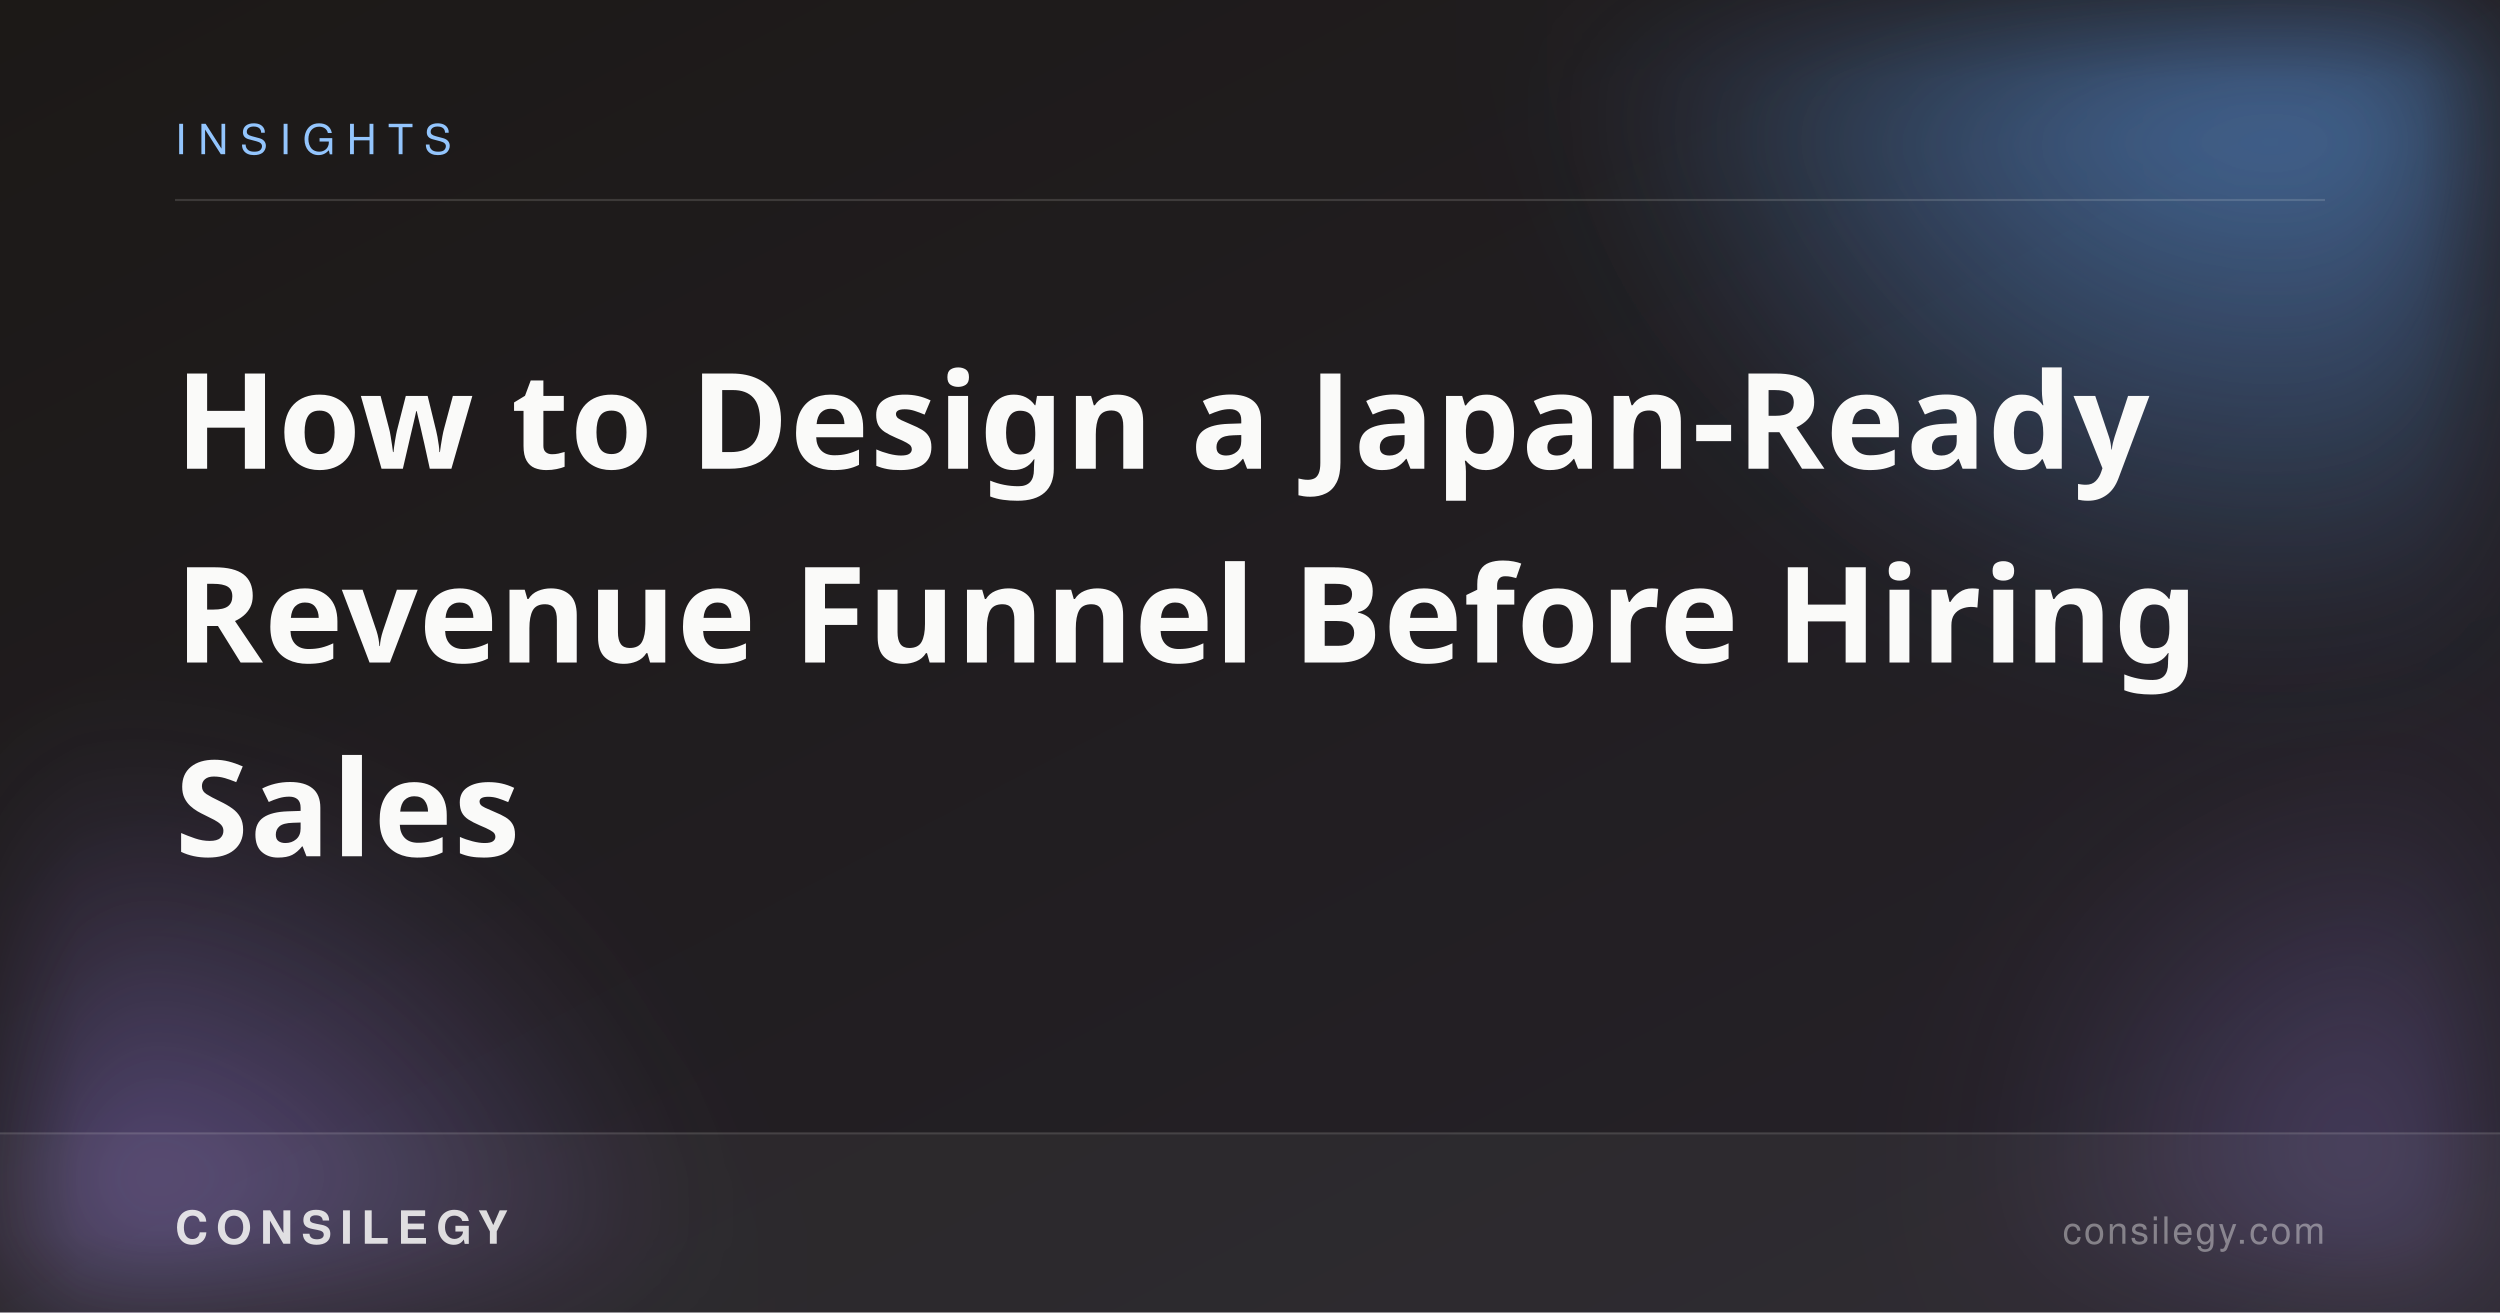
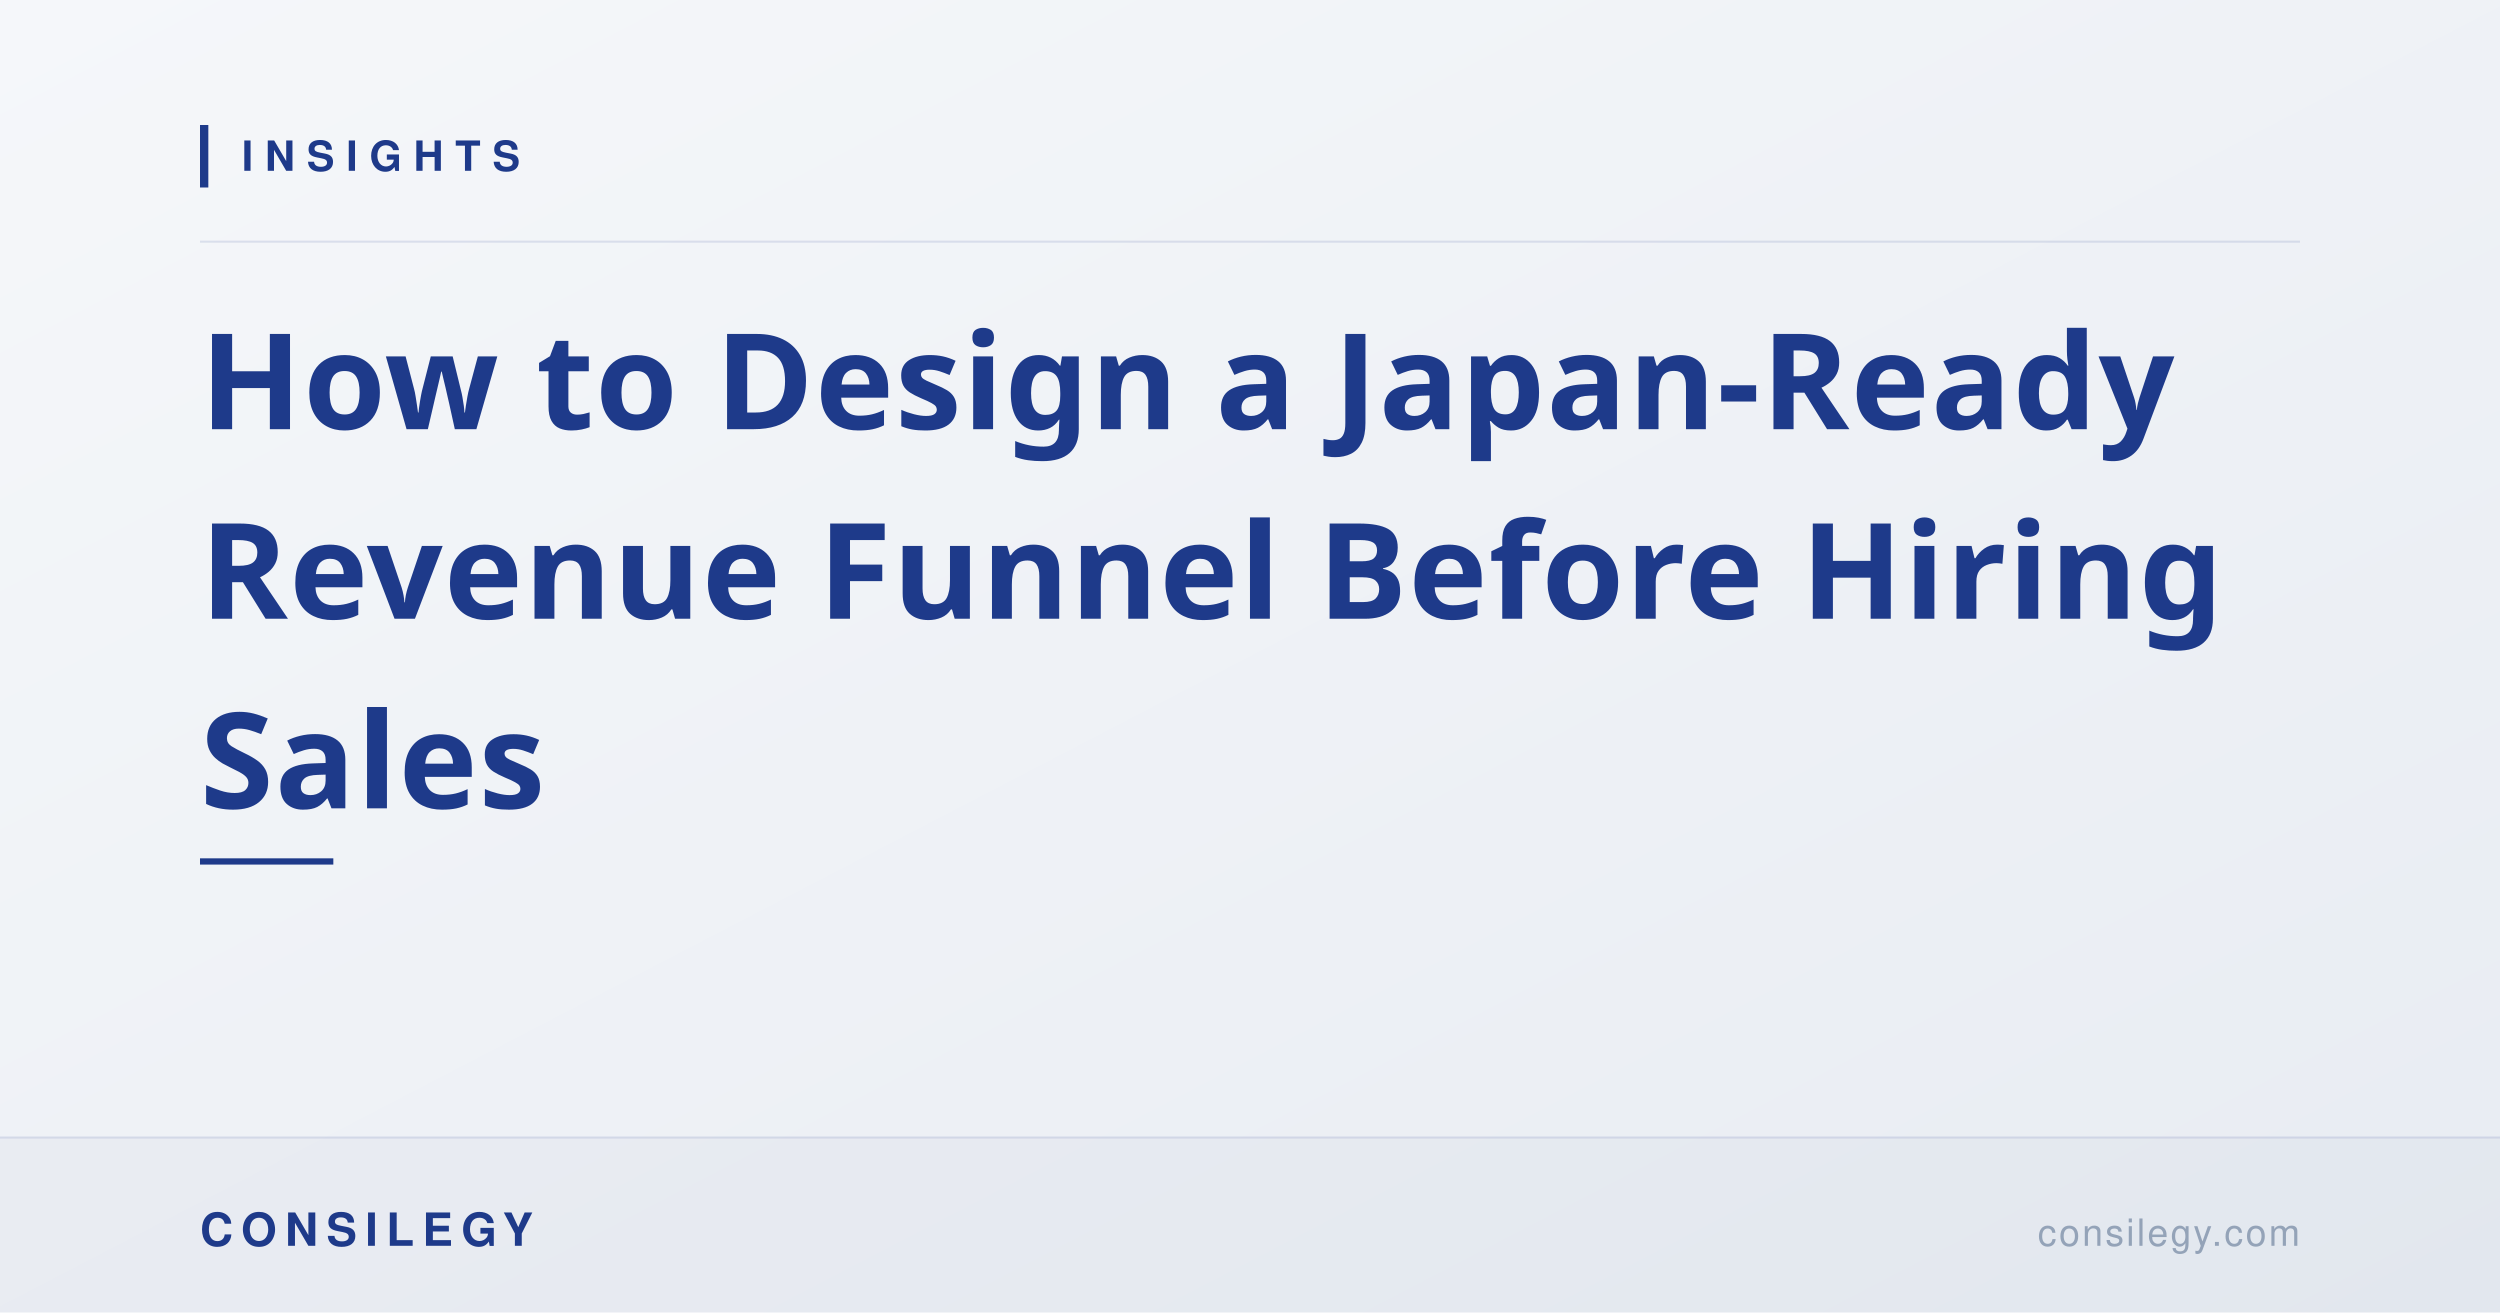
<svg xmlns="http://www.w3.org/2000/svg" viewBox="0 0 1200 630" width="1200" height="630">
  <defs>
    <linearGradient id="bg" x1="0%" y1="0%" x2="100%" y2="100%">
-       <stop offset="0%" stop-color="#1C1917" />
-       <stop offset="100%" stop-color="#26222A" />
+       <stop offset="0%" stop-color="#F5F7FA" />
+       <stop offset="100%" stop-color="#E8ECF2" />
    </linearGradient>
-     <radialGradient id="orbBlue" cx="50%" cy="50%" r="50%">
-       <stop offset="0%" stop-color="#60A5FA" stop-opacity="0.68" />
-       <stop offset="100%" stop-color="#60A5FA" stop-opacity="0" />
-     </radialGradient>
-     <radialGradient id="orbViolet" cx="50%" cy="50%" r="50%">
-       <stop offset="0%" stop-color="#A78BFA" stop-opacity="0.58" />
-       <stop offset="100%" stop-color="#A78BFA" stop-opacity="0" />
-     </radialGradient>
-     <filter id="soften" x="-50%" y="-50%" width="200%" height="200%">
-       <feGaussianBlur stdDeviation="40" />
-     </filter>
  </defs>
  <rect width="1200" height="630" fill="url(#bg)" />
-   <circle cx="1090" cy="-20" r="340" fill="url(#orbBlue)" filter="url(#soften)" />
-   <circle cx="40" cy="660" r="300" fill="url(#orbViolet)" filter="url(#soften)" />
-   <circle cx="1150" cy="560" r="200" fill="url(#orbViolet)" filter="url(#soften)" opacity="0.5" />
-   <line x1="84" y1="96" x2="1116" y2="96" stroke="#FAFAF9" stroke-opacity="0.14" stroke-width="1" />
-   <text x="84" y="74" font-family="'Helvetica Neue',Helvetica,Arial,sans-serif" font-size="20" font-weight="500" fill="#93C5FD" letter-spacing="0.28em">INSIGHTS</text>
-   <text x="84" y="225" font-family="'Hiragino Sans','Hiragino Kaku Gothic ProN',system-ui,sans-serif" font-size="64" font-weight="600" fill="#FAFAF9" letter-spacing="0.01em">How to Design a Japan-Ready</text>
-   <text x="84" y="318" font-family="'Hiragino Sans','Hiragino Kaku Gothic ProN',system-ui,sans-serif" font-size="64" font-weight="600" fill="#FAFAF9" letter-spacing="0.01em">Revenue Funnel Before Hiring</text>
-   <text x="84" y="411" font-family="'Hiragino Sans','Hiragino Kaku Gothic ProN',system-ui,sans-serif" font-size="64" font-weight="600" fill="#FAFAF9" letter-spacing="0.01em">Sales</text>
-   <rect x="0" y="544" width="1200" height="86" fill="#FAFAF9" fill-opacity="0.045" />
-   <line x1="0" y1="544" x2="1200" y2="544" stroke="#FAFAF9" stroke-opacity="0.14" stroke-width="1" />
-   <text x="84" y="597" font-family="'Helvetica Neue',Helvetica,Arial,sans-serif" font-size="22" font-weight="600" fill="#FAFAF9" fill-opacity="0.85" letter-spacing="0.18em">CONSILEGY</text>
-   <text x="1116" y="597" text-anchor="end" font-family="'Helvetica Neue',Helvetica,Arial,sans-serif" font-size="18" font-weight="400" fill="#FAFAF9" fill-opacity="0.4" letter-spacing="0.06em">consilegy.com</text>
+   <rect x="96" y="60" width="4" height="30" fill="#1E3A8A" />
+   <text x="116" y="82" font-family="'Helvetica Neue',Helvetica,Arial,sans-serif" font-size="20" font-weight="600" fill="#1E3A8A" letter-spacing="0.28em">INSIGHTS</text>
+   <line x1="96" y1="116" x2="1104" y2="116" stroke="#1E3A8A" stroke-opacity="0.12" stroke-width="1" />
+   <text x="96" y="206" font-family="'Hiragino Sans','Hiragino Kaku Gothic ProN',system-ui,sans-serif" font-size="64" font-weight="600" fill="#1E3A8A" letter-spacing="0.01em">How to Design a Japan-Ready</text>
+   <text x="96" y="297" font-family="'Hiragino Sans','Hiragino Kaku Gothic ProN',system-ui,sans-serif" font-size="64" font-weight="600" fill="#1E3A8A" letter-spacing="0.01em">Revenue Funnel Before Hiring</text>
+   <text x="96" y="388" font-family="'Hiragino Sans','Hiragino Kaku Gothic ProN',system-ui,sans-serif" font-size="64" font-weight="600" fill="#1E3A8A" letter-spacing="0.01em">Sales</text>
+   <rect x="96" y="412" width="64" height="3" fill="#1E3A8A" />
+   <rect x="0" y="546" width="1200" height="84" fill="#1E3A8A" fill-opacity="0.035" />
+   <line x1="0" y1="546" x2="1200" y2="546" stroke="#1E3A8A" stroke-opacity="0.12" stroke-width="1" />
+   <text x="96" y="598" font-family="'Helvetica Neue',Helvetica,Arial,sans-serif" font-size="22" font-weight="600" fill="#1E3A8A" letter-spacing="0.18em">CONSILEGY</text>
+   <text x="1104" y="598" text-anchor="end" font-family="'Helvetica Neue',Helvetica,Arial,sans-serif" font-size="18" font-weight="400" fill="#94A3B8" letter-spacing="0.06em">consilegy.com</text>
</svg>
